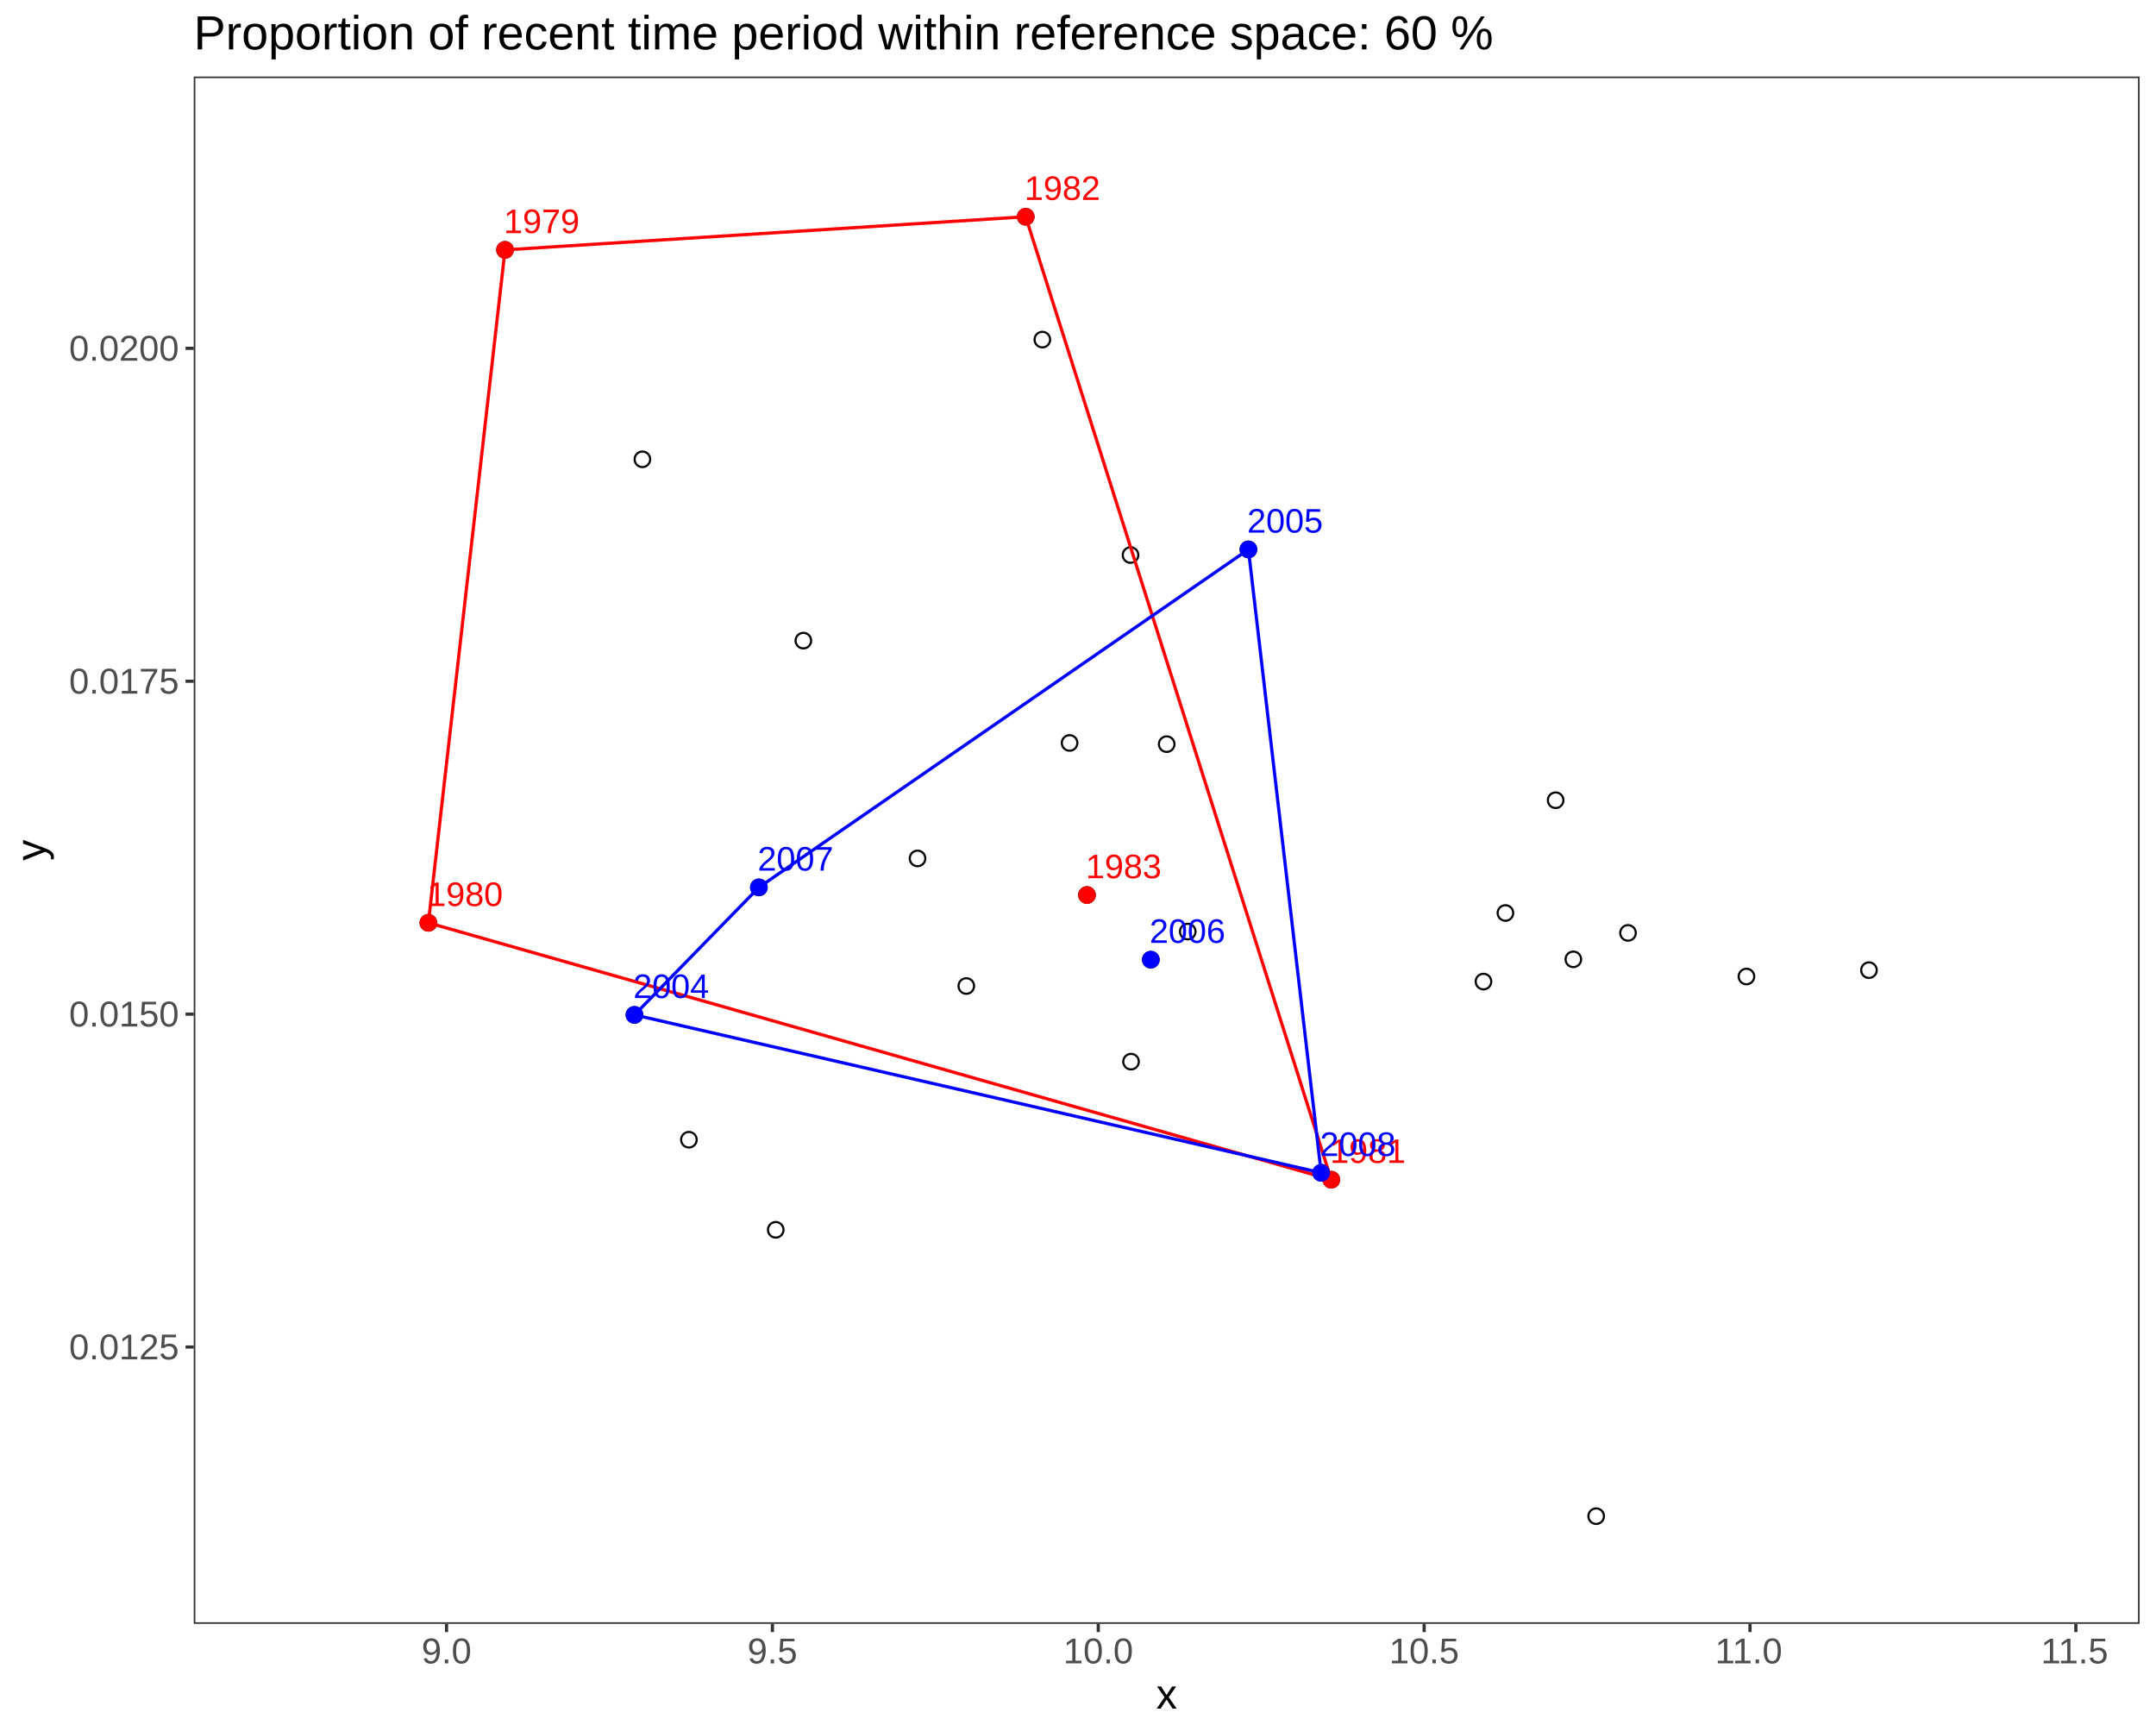
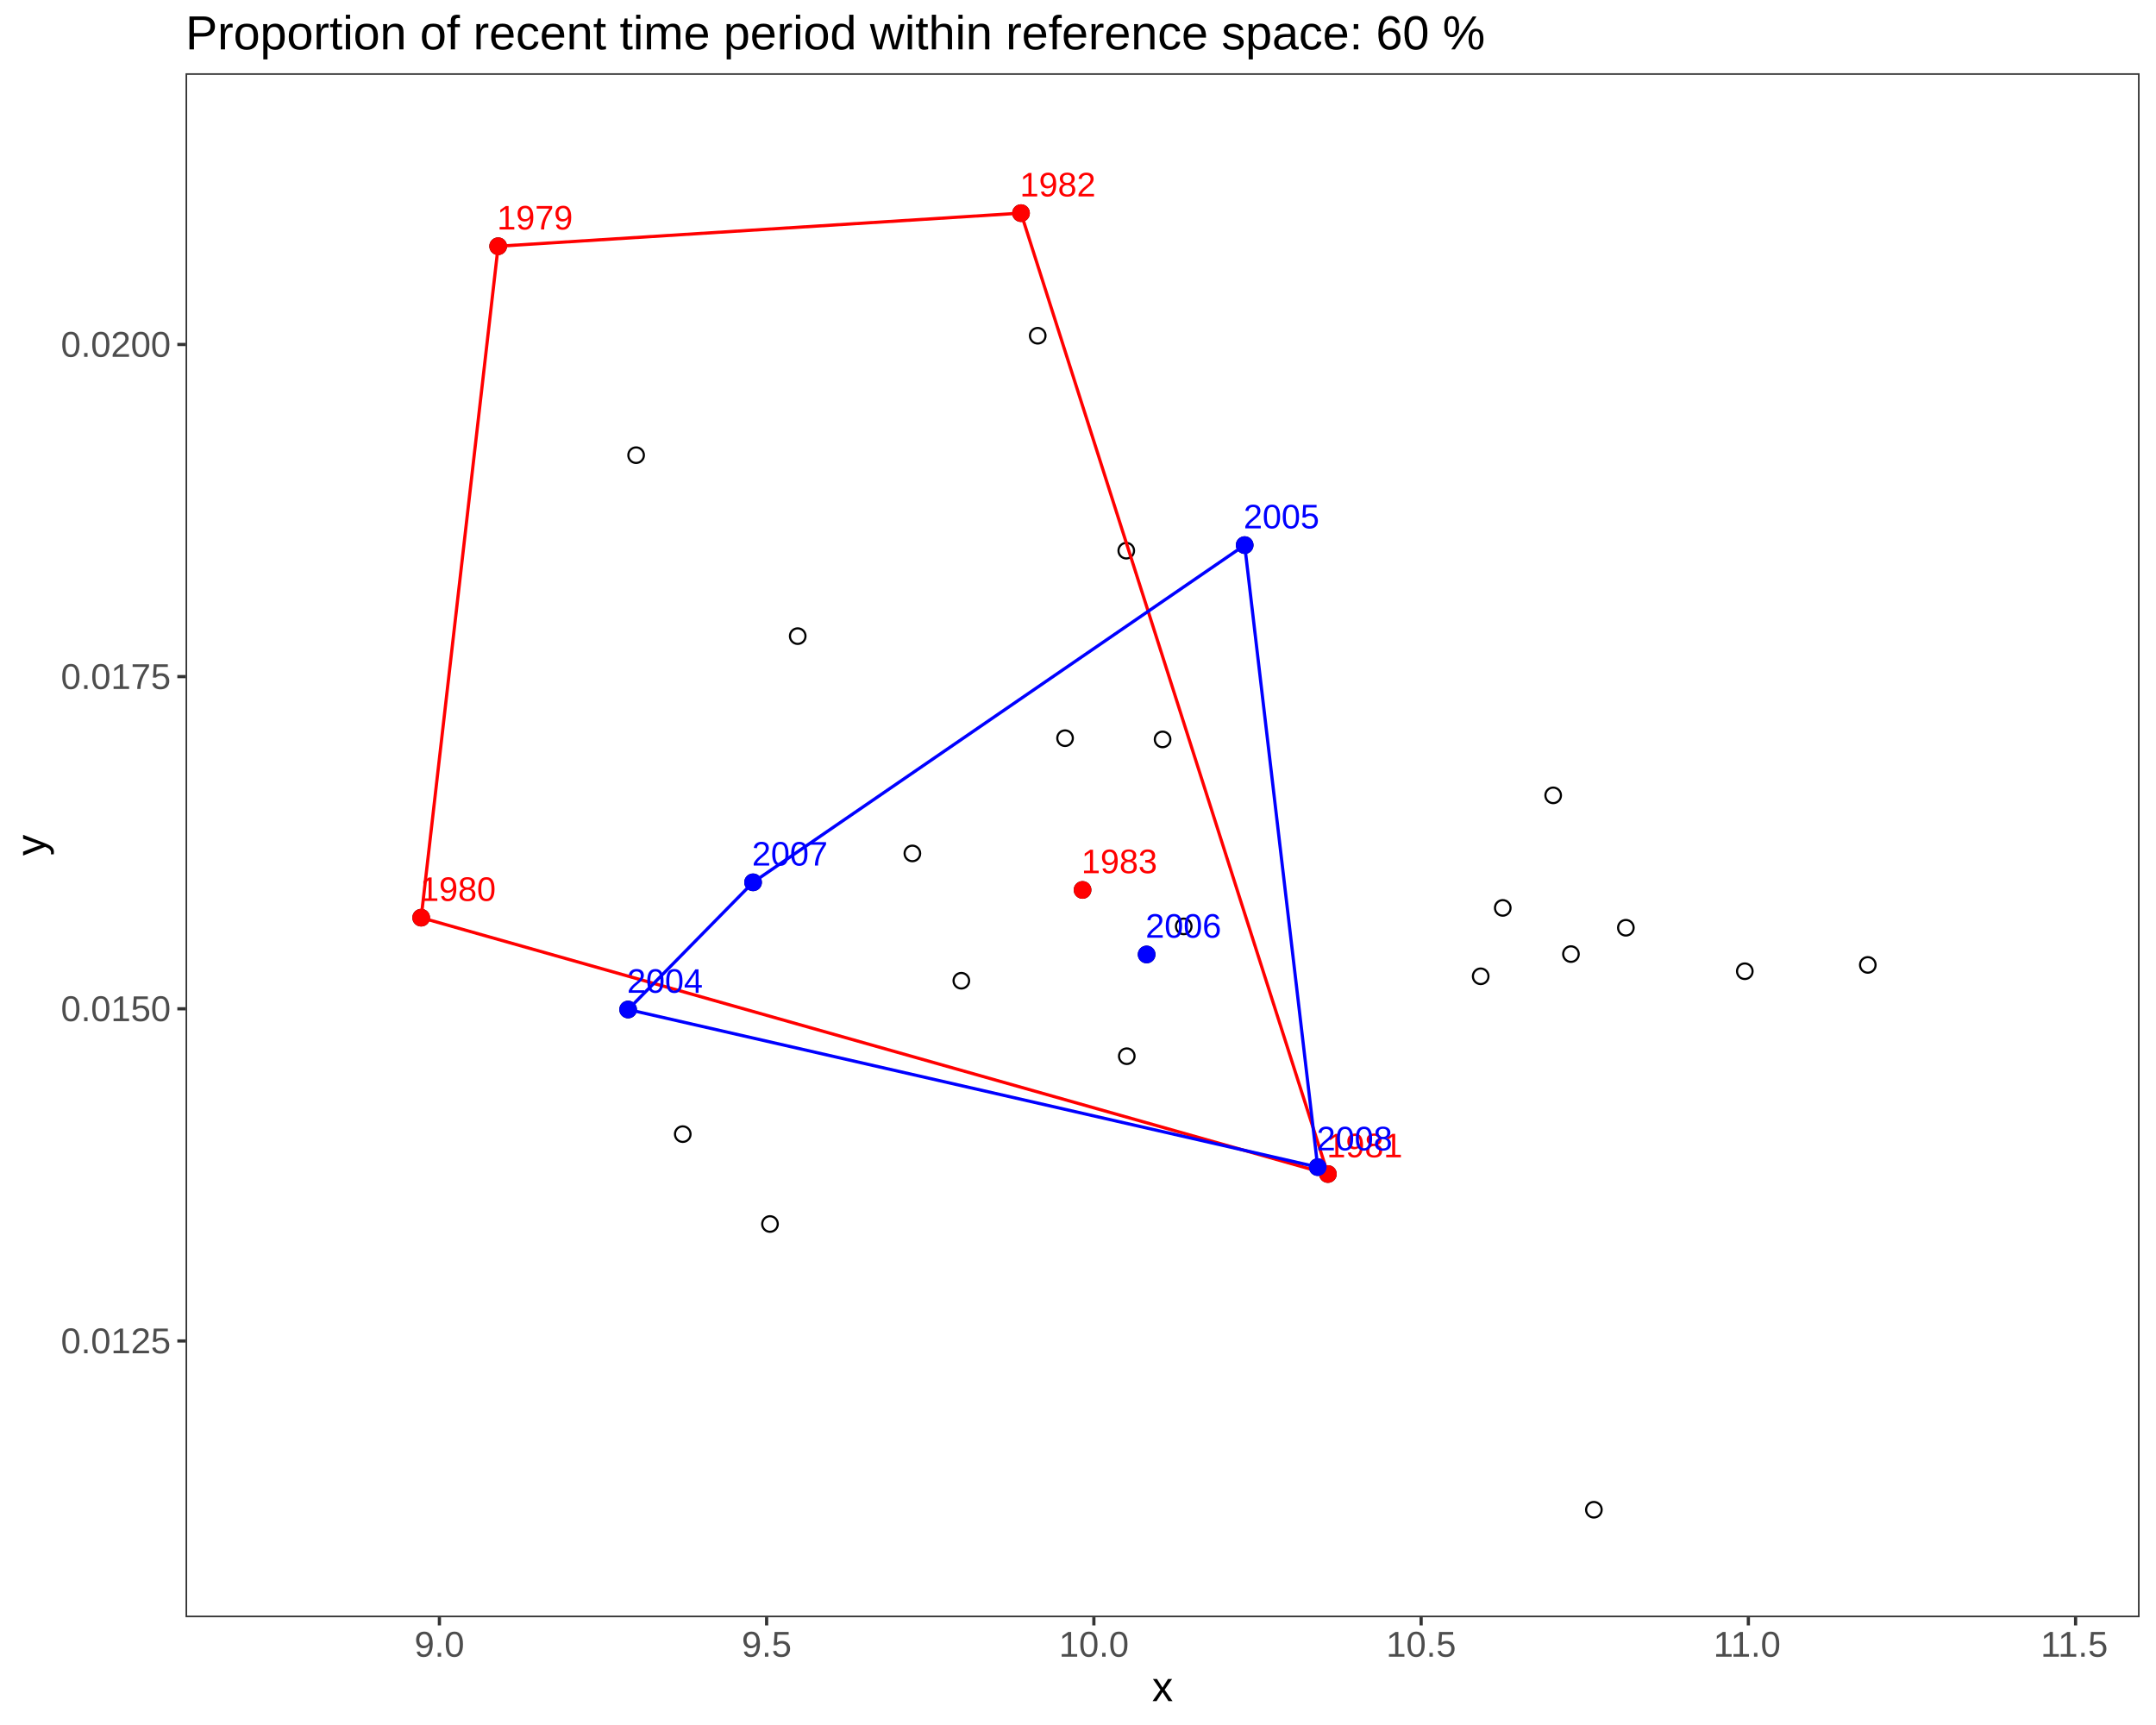
<svg xmlns="http://www.w3.org/2000/svg" viewBox="0 0 720.00 576.00">
  <defs>
    <style type="text/css">
    line, polyline, path, rect, circle {
      fill: none;
      stroke: #000000;
      stroke-linecap: round;
      stroke-linejoin: round;
      stroke-miterlimit: 10.00;
    }
  </style>
  </defs>
  <rect width="100%" height="100%" style="stroke: none; fill: #FFFFFF;" />
  <rect x="0.00" y="0.00" width="720.00" height="576.00" style="stroke-width: 1.07; stroke: #FFFFFF; fill: #FFFFFF;" />
  <defs>
-     <clipPath id="cpNjQuNzAyOXw3MTQuNTIxfDU0Mi4yMzV8MjUuNTU0OA==">
-       <rect x="64.70" y="25.55" width="649.82" height="516.68" />
+     <clipPath id="cpNjEuOTYzMnw3MTQuNTIxfDU0MC4wMDZ8MjQuNDU4OQ==">
+       <rect x="61.96" y="24.46" width="652.56" height="515.55" />
    </clipPath>
  </defs>
-   <rect x="64.70" y="25.55" width="649.82" height="516.68" style="stroke-width: 1.07; stroke: none; fill: #FFFFFF;" clip-path="url(#cpNjQuNzAyOXw3MTQuNTIxfDU0Mi4yMzV8MjUuNTU0OA==)" />
-   <circle cx="168.66" cy="83.44" r="1.95pt" style="stroke-width: 0.71;" clip-path="url(#cpNjQuNzAyOXw3MTQuNTIxfDU0Mi4yMzV8MjUuNTU0OA==)" />
-   <circle cx="143.06" cy="308.14" r="1.95pt" style="stroke-width: 0.71;" clip-path="url(#cpNjQuNzAyOXw3MTQuNTIxfDU0Mi4yMzV8MjUuNTU0OA==)" />
-   <circle cx="444.59" cy="393.92" r="1.95pt" style="stroke-width: 0.71;" clip-path="url(#cpNjQuNzAyOXw3MTQuNTIxfDU0Mi4yMzV8MjUuNTU0OA==)" />
-   <circle cx="342.54" cy="72.37" r="1.95pt" style="stroke-width: 0.71;" clip-path="url(#cpNjQuNzAyOXw3MTQuNTIxfDU0Mi4yMzV8MjUuNTU0OA==)" />
-   <circle cx="363.00" cy="298.86" r="1.95pt" style="stroke-width: 0.71;" clip-path="url(#cpNjQuNzAyOXw3MTQuNTIxfDU0Mi4yMzV8MjUuNTU0OA==)" />
-   <circle cx="502.74" cy="304.86" r="1.95pt" style="stroke-width: 0.71;" clip-path="url(#cpNjQuNzAyOXw3MTQuNTIxfDU0Mi4yMzV8MjUuNTU0OA==)" />
-   <circle cx="396.65" cy="311.06" r="1.95pt" style="stroke-width: 0.71;" clip-path="url(#cpNjQuNzAyOXw3MTQuNTIxfDU0Mi4yMzV8MjUuNTU0OA==)" />
-   <circle cx="348.09" cy="113.40" r="1.95pt" style="stroke-width: 0.71;" clip-path="url(#cpNjQuNzAyOXw3MTQuNTIxfDU0Mi4yMzV8MjUuNTU0OA==)" />
-   <circle cx="322.70" cy="329.24" r="1.95pt" style="stroke-width: 0.71;" clip-path="url(#cpNjQuNzAyOXw3MTQuNTIxfDU0Mi4yMzV8MjUuNTU0OA==)" />
-   <circle cx="268.28" cy="213.92" r="1.95pt" style="stroke-width: 0.71;" clip-path="url(#cpNjQuNzAyOXw3MTQuNTIxfDU0Mi4yMzV8MjUuNTU0OA==)" />
-   <circle cx="377.54" cy="185.33" r="1.95pt" style="stroke-width: 0.71;" clip-path="url(#cpNjQuNzAyOXw3MTQuNTIxfDU0Mi4yMzV8MjUuNTU0OA==)" />
-   <circle cx="357.19" cy="248.08" r="1.95pt" style="stroke-width: 0.71;" clip-path="url(#cpNjQuNzAyOXw3MTQuNTIxfDU0Mi4yMzV8MjUuNTU0OA==)" />
-   <circle cx="214.53" cy="153.37" r="1.95pt" style="stroke-width: 0.71;" clip-path="url(#cpNjQuNzAyOXw3MTQuNTIxfDU0Mi4yMzV8MjUuNTU0OA==)" />
-   <circle cx="259.06" cy="410.65" r="1.95pt" style="stroke-width: 0.71;" clip-path="url(#cpNjQuNzAyOXw3MTQuNTIxfDU0Mi4yMzV8MjUuNTU0OA==)" />
-   <circle cx="377.71" cy="354.50" r="1.95pt" style="stroke-width: 0.71;" clip-path="url(#cpNjQuNzAyOXw3MTQuNTIxfDU0Mi4yMzV8MjUuNTU0OA==)" />
-   <circle cx="230.06" cy="380.57" r="1.95pt" style="stroke-width: 0.71;" clip-path="url(#cpNjQuNzAyOXw3MTQuNTIxfDU0Mi4yMzV8MjUuNTU0OA==)" />
-   <circle cx="525.42" cy="320.33" r="1.95pt" style="stroke-width: 0.71;" clip-path="url(#cpNjQuNzAyOXw3MTQuNTIxfDU0Mi4yMzV8MjUuNTU0OA==)" />
-   <circle cx="495.41" cy="327.76" r="1.95pt" style="stroke-width: 0.71;" clip-path="url(#cpNjQuNzAyOXw3MTQuNTIxfDU0Mi4yMzV8MjUuNTU0OA==)" />
-   <circle cx="533.05" cy="506.27" r="1.95pt" style="stroke-width: 0.71;" clip-path="url(#cpNjQuNzAyOXw3MTQuNTIxfDU0Mi4yMzV8MjUuNTU0OA==)" />
-   <circle cx="519.51" cy="267.21" r="1.95pt" style="stroke-width: 0.71;" clip-path="url(#cpNjQuNzAyOXw3MTQuNTIxfDU0Mi4yMzV8MjUuNTU0OA==)" />
-   <circle cx="624.14" cy="323.95" r="1.95pt" style="stroke-width: 0.71;" clip-path="url(#cpNjQuNzAyOXw3MTQuNTIxfDU0Mi4yMzV8MjUuNTU0OA==)" />
-   <circle cx="306.41" cy="286.64" r="1.95pt" style="stroke-width: 0.71;" clip-path="url(#cpNjQuNzAyOXw3MTQuNTIxfDU0Mi4yMzV8MjUuNTU0OA==)" />
-   <circle cx="543.68" cy="311.51" r="1.95pt" style="stroke-width: 0.71;" clip-path="url(#cpNjQuNzAyOXw3MTQuNTIxfDU0Mi4yMzV8MjUuNTU0OA==)" />
-   <circle cx="583.23" cy="326.07" r="1.95pt" style="stroke-width: 0.71;" clip-path="url(#cpNjQuNzAyOXw3MTQuNTIxfDU0Mi4yMzV8MjUuNTU0OA==)" />
-   <circle cx="389.62" cy="248.48" r="1.95pt" style="stroke-width: 0.71;" clip-path="url(#cpNjQuNzAyOXw3MTQuNTIxfDU0Mi4yMzV8MjUuNTU0OA==)" />
-   <circle cx="211.88" cy="338.88" r="1.95pt" style="stroke-width: 0.71;" clip-path="url(#cpNjQuNzAyOXw3MTQuNTIxfDU0Mi4yMzV8MjUuNTU0OA==)" />
-   <circle cx="416.91" cy="183.46" r="1.95pt" style="stroke-width: 0.71;" clip-path="url(#cpNjQuNzAyOXw3MTQuNTIxfDU0Mi4yMzV8MjUuNTU0OA==)" />
-   <circle cx="384.32" cy="320.45" r="1.95pt" style="stroke-width: 0.71;" clip-path="url(#cpNjQuNzAyOXw3MTQuNTIxfDU0Mi4yMzV8MjUuNTU0OA==)" />
-   <circle cx="253.43" cy="296.31" r="1.95pt" style="stroke-width: 0.71;" clip-path="url(#cpNjQuNzAyOXw3MTQuNTIxfDU0Mi4yMzV8MjUuNTU0OA==)" />
-   <circle cx="441.21" cy="391.61" r="1.95pt" style="stroke-width: 0.71;" clip-path="url(#cpNjQuNzAyOXw3MTQuNTIxfDU0Mi4yMzV8MjUuNTU0OA==)" />
-   <circle cx="168.66" cy="83.44" r="1.95pt" style="stroke-width: 0.71; stroke: #FF0000; fill: #FF0000;" clip-path="url(#cpNjQuNzAyOXw3MTQuNTIxfDU0Mi4yMzV8MjUuNTU0OA==)" />
-   <circle cx="143.06" cy="308.14" r="1.95pt" style="stroke-width: 0.71; stroke: #FF0000; fill: #FF0000;" clip-path="url(#cpNjQuNzAyOXw3MTQuNTIxfDU0Mi4yMzV8MjUuNTU0OA==)" />
-   <circle cx="444.59" cy="393.92" r="1.95pt" style="stroke-width: 0.71; stroke: #FF0000; fill: #FF0000;" clip-path="url(#cpNjQuNzAyOXw3MTQuNTIxfDU0Mi4yMzV8MjUuNTU0OA==)" />
-   <circle cx="342.54" cy="72.37" r="1.95pt" style="stroke-width: 0.71; stroke: #FF0000; fill: #FF0000;" clip-path="url(#cpNjQuNzAyOXw3MTQuNTIxfDU0Mi4yMzV8MjUuNTU0OA==)" />
-   <circle cx="363.00" cy="298.86" r="1.95pt" style="stroke-width: 0.71; stroke: #FF0000; fill: #FF0000;" clip-path="url(#cpNjQuNzAyOXw3MTQuNTIxfDU0Mi4yMzV8MjUuNTU0OA==)" />
-   <polyline points="444.59,393.92 143.06,308.14 168.66,83.44 342.54,72.37 444.59,393.92 " style="stroke-width: 1.07; stroke: #FF0000; stroke-linecap: butt;" clip-path="url(#cpNjQuNzAyOXw3MTQuNTIxfDU0Mi4yMzV8MjUuNTU0OA==)" />
-   <g clip-path="url(#cpNjQuNzAyOXw3MTQuNTIxfDU0Mi4yMzV8MjUuNTU0OA==)">
-     <text x="168.24" y="77.83" style="font-size: 11.38px; fill: #FF0000; font-family: Liberation Sans;" textLength="24.47px" lengthAdjust="spacingAndGlyphs">1979</text>
+   <rect x="61.96" y="24.46" width="652.56" height="515.55" style="stroke-width: 1.07; stroke: none; fill: #FFFFFF;" clip-path="url(#cpNjEuOTYzMnw3MTQuNTIxfDU0MC4wMDZ8MjQuNDU4OQ==)" />
+   <circle cx="166.36" cy="82.22" r="1.95pt" style="stroke-width: 0.71;" clip-path="url(#cpNjEuOTYzMnw3MTQuNTIxfDU0MC4wMDZ8MjQuNDU4OQ==)" />
+   <circle cx="140.65" cy="306.42" r="1.95pt" style="stroke-width: 0.71;" clip-path="url(#cpNjEuOTYzMnw3MTQuNTIxfDU0MC4wMDZ8MjQuNDU4OQ==)" />
+   <circle cx="443.45" cy="392.02" r="1.95pt" style="stroke-width: 0.71;" clip-path="url(#cpNjEuOTYzMnw3MTQuNTIxfDU0MC4wMDZ8MjQuNDU4OQ==)" />
+   <circle cx="340.97" cy="71.17" r="1.95pt" style="stroke-width: 0.71;" clip-path="url(#cpNjEuOTYzMnw3MTQuNTIxfDU0MC4wMDZ8MjQuNDU4OQ==)" />
+   <circle cx="361.52" cy="297.16" r="1.95pt" style="stroke-width: 0.71;" clip-path="url(#cpNjEuOTYzMnw3MTQuNTIxfDU0MC4wMDZ8MjQuNDU4OQ==)" />
+   <circle cx="501.85" cy="303.16" r="1.95pt" style="stroke-width: 0.71;" clip-path="url(#cpNjEuOTYzMnw3MTQuNTIxfDU0MC4wMDZ8MjQuNDU4OQ==)" />
+   <circle cx="395.31" cy="309.33" r="1.95pt" style="stroke-width: 0.71;" clip-path="url(#cpNjEuOTYzMnw3MTQuNTIxfDU0MC4wMDZ8MjQuNDU4OQ==)" />
+   <circle cx="346.55" cy="112.11" r="1.95pt" style="stroke-width: 0.71;" clip-path="url(#cpNjEuOTYzMnw3MTQuNTIxfDU0MC4wMDZ8MjQuNDU4OQ==)" />
+   <circle cx="321.04" cy="327.48" r="1.95pt" style="stroke-width: 0.71;" clip-path="url(#cpNjEuOTYzMnw3MTQuNTIxfDU0MC4wMDZ8MjQuNDU4OQ==)" />
+   <circle cx="266.40" cy="212.41" r="1.95pt" style="stroke-width: 0.71;" clip-path="url(#cpNjEuOTYzMnw3MTQuNTIxfDU0MC4wMDZ8MjQuNDU4OQ==)" />
+   <circle cx="376.12" cy="183.88" r="1.95pt" style="stroke-width: 0.71;" clip-path="url(#cpNjEuOTYzMnw3MTQuNTIxfDU0MC4wMDZ8MjQuNDU4OQ==)" />
+   <circle cx="355.68" cy="246.49" r="1.95pt" style="stroke-width: 0.71;" clip-path="url(#cpNjEuOTYzMnw3MTQuNTIxfDU0MC4wMDZ8MjQuNDU4OQ==)" />
+   <circle cx="212.43" cy="151.99" r="1.95pt" style="stroke-width: 0.71;" clip-path="url(#cpNjEuOTYzMnw3MTQuNTIxfDU0MC4wMDZ8MjQuNDU4OQ==)" />
+   <circle cx="257.14" cy="408.71" r="1.95pt" style="stroke-width: 0.71;" clip-path="url(#cpNjEuOTYzMnw3MTQuNTIxfDU0MC4wMDZ8MjQuNDU4OQ==)" />
+   <circle cx="376.29" cy="352.68" r="1.95pt" style="stroke-width: 0.71;" clip-path="url(#cpNjEuOTYzMnw3MTQuNTIxfDU0MC4wMDZ8MjQuNDU4OQ==)" />
+   <circle cx="228.01" cy="378.70" r="1.95pt" style="stroke-width: 0.71;" clip-path="url(#cpNjEuOTYzMnw3MTQuNTIxfDU0MC4wMDZ8MjQuNDU4OQ==)" />
+   <circle cx="524.62" cy="318.58" r="1.95pt" style="stroke-width: 0.71;" clip-path="url(#cpNjEuOTYzMnw3MTQuNTIxfDU0MC4wMDZ8MjQuNDU4OQ==)" />
+   <circle cx="494.48" cy="326.00" r="1.95pt" style="stroke-width: 0.71;" clip-path="url(#cpNjEuOTYzMnw3MTQuNTIxfDU0MC4wMDZ8MjQuNDU4OQ==)" />
+   <circle cx="532.28" cy="504.12" r="1.95pt" style="stroke-width: 0.71;" clip-path="url(#cpNjEuOTYzMnw3MTQuNTIxfDU0MC4wMDZ8MjQuNDU4OQ==)" />
+   <circle cx="518.69" cy="265.58" r="1.95pt" style="stroke-width: 0.71;" clip-path="url(#cpNjEuOTYzMnw3MTQuNTIxfDU0MC4wMDZ8MjQuNDU4OQ==)" />
+   <circle cx="623.76" cy="322.20" r="1.95pt" style="stroke-width: 0.71;" clip-path="url(#cpNjEuOTYzMnw3MTQuNTIxfDU0MC4wMDZ8MjQuNDU4OQ==)" />
+   <circle cx="304.69" cy="284.97" r="1.95pt" style="stroke-width: 0.71;" clip-path="url(#cpNjEuOTYzMnw3MTQuNTIxfDU0MC4wMDZ8MjQuNDU4OQ==)" />
+   <circle cx="542.96" cy="309.79" r="1.95pt" style="stroke-width: 0.71;" clip-path="url(#cpNjEuOTYzMnw3MTQuNTIxfDU0MC4wMDZ8MjQuNDU4OQ==)" />
+   <circle cx="582.68" cy="324.31" r="1.95pt" style="stroke-width: 0.71;" clip-path="url(#cpNjEuOTYzMnw3MTQuNTIxfDU0MC4wMDZ8MjQuNDU4OQ==)" />
+   <circle cx="388.25" cy="246.90" r="1.95pt" style="stroke-width: 0.71;" clip-path="url(#cpNjEuOTYzMnw3MTQuNTIxfDU0MC4wMDZ8MjQuNDU4OQ==)" />
+   <circle cx="209.76" cy="337.09" r="1.95pt" style="stroke-width: 0.71;" clip-path="url(#cpNjEuOTYzMnw3MTQuNTIxfDU0MC4wMDZ8MjQuNDU4OQ==)" />
+   <circle cx="415.66" cy="182.02" r="1.95pt" style="stroke-width: 0.71;" clip-path="url(#cpNjEuOTYzMnw3MTQuNTIxfDU0MC4wMDZ8MjQuNDU4OQ==)" />
+   <circle cx="382.92" cy="318.71" r="1.95pt" style="stroke-width: 0.71;" clip-path="url(#cpNjEuOTYzMnw3MTQuNTIxfDU0MC4wMDZ8MjQuNDU4OQ==)" />
+   <circle cx="251.49" cy="294.62" r="1.95pt" style="stroke-width: 0.71;" clip-path="url(#cpNjEuOTYzMnw3MTQuNTIxfDU0MC4wMDZ8MjQuNDU4OQ==)" />
+   <circle cx="440.06" cy="389.71" r="1.95pt" style="stroke-width: 0.71;" clip-path="url(#cpNjEuOTYzMnw3MTQuNTIxfDU0MC4wMDZ8MjQuNDU4OQ==)" />
+   <circle cx="166.36" cy="82.22" r="1.95pt" style="stroke-width: 0.71; stroke: #FF0000; fill: #FF0000;" clip-path="url(#cpNjEuOTYzMnw3MTQuNTIxfDU0MC4wMDZ8MjQuNDU4OQ==)" />
+   <circle cx="140.65" cy="306.42" r="1.95pt" style="stroke-width: 0.71; stroke: #FF0000; fill: #FF0000;" clip-path="url(#cpNjEuOTYzMnw3MTQuNTIxfDU0MC4wMDZ8MjQuNDU4OQ==)" />
+   <circle cx="443.45" cy="392.02" r="1.95pt" style="stroke-width: 0.71; stroke: #FF0000; fill: #FF0000;" clip-path="url(#cpNjEuOTYzMnw3MTQuNTIxfDU0MC4wMDZ8MjQuNDU4OQ==)" />
+   <circle cx="340.97" cy="71.17" r="1.95pt" style="stroke-width: 0.71; stroke: #FF0000; fill: #FF0000;" clip-path="url(#cpNjEuOTYzMnw3MTQuNTIxfDU0MC4wMDZ8MjQuNDU4OQ==)" />
+   <circle cx="361.52" cy="297.16" r="1.95pt" style="stroke-width: 0.71; stroke: #FF0000; fill: #FF0000;" clip-path="url(#cpNjEuOTYzMnw3MTQuNTIxfDU0MC4wMDZ8MjQuNDU4OQ==)" />
+   <polyline points="443.45,392.02 140.65,306.42 166.36,82.22 340.97,71.17 443.45,392.02 " style="stroke-width: 1.07; stroke: #FF0000; stroke-linecap: butt;" clip-path="url(#cpNjEuOTYzMnw3MTQuNTIxfDU0MC4wMDZ8MjQuNDU4OQ==)" />
+   <g clip-path="url(#cpNjEuOTYzMnw3MTQuNTIxfDU0MC4wMDZ8MjQuNDU4OQ==)">
+     <text x="165.99" y="76.63" style="font-size: 11.38px; fill: #FF0000; font-family: Liberation Sans;" textLength="24.47px" lengthAdjust="spacingAndGlyphs">1979</text>
  </g>
-   <g clip-path="url(#cpNjQuNzAyOXw3MTQuNTIxfDU0Mi4yMzV8MjUuNTU0OA==)">
-     <text x="142.64" y="302.53" style="font-size: 11.38px; fill: #FF0000; font-family: Liberation Sans;" textLength="24.47px" lengthAdjust="spacingAndGlyphs">1980</text>
+   <g clip-path="url(#cpNjEuOTYzMnw3MTQuNTIxfDU0MC4wMDZ8MjQuNDU4OQ==)">
+     <text x="140.28" y="300.83" style="font-size: 11.38px; fill: #FF0000; font-family: Liberation Sans;" textLength="24.47px" lengthAdjust="spacingAndGlyphs">1980</text>
  </g>
-   <g clip-path="url(#cpNjQuNzAyOXw3MTQuNTIxfDU0Mi4yMzV8MjUuNTU0OA==)">
-     <text x="444.16" y="388.31" style="font-size: 11.38px; fill: #FF0000; font-family: Liberation Sans;" textLength="24.47px" lengthAdjust="spacingAndGlyphs">1981</text>
+   <g clip-path="url(#cpNjEuOTYzMnw3MTQuNTIxfDU0MC4wMDZ8MjQuNDU4OQ==)">
+     <text x="443.08" y="386.43" style="font-size: 11.38px; fill: #FF0000; font-family: Liberation Sans;" textLength="24.47px" lengthAdjust="spacingAndGlyphs">1981</text>
  </g>
-   <g clip-path="url(#cpNjQuNzAyOXw3MTQuNTIxfDU0Mi4yMzV8MjUuNTU0OA==)">
-     <text x="342.12" y="66.76" style="font-size: 11.38px; fill: #FF0000; font-family: Liberation Sans;" textLength="24.47px" lengthAdjust="spacingAndGlyphs">1982</text>
+   <g clip-path="url(#cpNjEuOTYzMnw3MTQuNTIxfDU0MC4wMDZ8MjQuNDU4OQ==)">
+     <text x="340.60" y="65.58" style="font-size: 11.38px; fill: #FF0000; font-family: Liberation Sans;" textLength="24.47px" lengthAdjust="spacingAndGlyphs">1982</text>
  </g>
-   <g clip-path="url(#cpNjQuNzAyOXw3MTQuNTIxfDU0Mi4yMzV8MjUuNTU0OA==)">
-     <text x="362.58" y="293.25" style="font-size: 11.38px; fill: #FF0000; font-family: Liberation Sans;" textLength="24.47px" lengthAdjust="spacingAndGlyphs">1983</text>
+   <g clip-path="url(#cpNjEuOTYzMnw3MTQuNTIxfDU0MC4wMDZ8MjQuNDU4OQ==)">
+     <text x="361.15" y="291.57" style="font-size: 11.38px; fill: #FF0000; font-family: Liberation Sans;" textLength="24.47px" lengthAdjust="spacingAndGlyphs">1983</text>
  </g>
-   <circle cx="211.88" cy="338.88" r="1.95pt" style="stroke-width: 0.71; stroke: #0000FF; fill: #0000FF;" clip-path="url(#cpNjQuNzAyOXw3MTQuNTIxfDU0Mi4yMzV8MjUuNTU0OA==)" />
-   <circle cx="416.91" cy="183.46" r="1.95pt" style="stroke-width: 0.71; stroke: #0000FF; fill: #0000FF;" clip-path="url(#cpNjQuNzAyOXw3MTQuNTIxfDU0Mi4yMzV8MjUuNTU0OA==)" />
-   <circle cx="384.32" cy="320.45" r="1.95pt" style="stroke-width: 0.71; stroke: #0000FF; fill: #0000FF;" clip-path="url(#cpNjQuNzAyOXw3MTQuNTIxfDU0Mi4yMzV8MjUuNTU0OA==)" />
-   <circle cx="253.43" cy="296.31" r="1.95pt" style="stroke-width: 0.71; stroke: #0000FF; fill: #0000FF;" clip-path="url(#cpNjQuNzAyOXw3MTQuNTIxfDU0Mi4yMzV8MjUuNTU0OA==)" />
-   <circle cx="441.21" cy="391.61" r="1.95pt" style="stroke-width: 0.71; stroke: #0000FF; fill: #0000FF;" clip-path="url(#cpNjQuNzAyOXw3MTQuNTIxfDU0Mi4yMzV8MjUuNTU0OA==)" />
-   <polyline points="441.21,391.61 211.88,338.88 253.43,296.31 416.91,183.46 441.21,391.61 " style="stroke-width: 1.07; stroke: #0000FF; stroke-linecap: butt;" clip-path="url(#cpNjQuNzAyOXw3MTQuNTIxfDU0Mi4yMzV8MjUuNTU0OA==)" />
-   <g clip-path="url(#cpNjQuNzAyOXw3MTQuNTIxfDU0Mi4yMzV8MjUuNTU0OA==)">
-     <text x="211.46" y="333.26" style="font-size: 11.38px; fill: #0000FF; font-family: Liberation Sans;" textLength="24.47px" lengthAdjust="spacingAndGlyphs">2004</text>
+   <circle cx="209.76" cy="337.09" r="1.95pt" style="stroke-width: 0.71; stroke: #0000FF; fill: #0000FF;" clip-path="url(#cpNjEuOTYzMnw3MTQuNTIxfDU0MC4wMDZ8MjQuNDU4OQ==)" />
+   <circle cx="415.66" cy="182.02" r="1.95pt" style="stroke-width: 0.71; stroke: #0000FF; fill: #0000FF;" clip-path="url(#cpNjEuOTYzMnw3MTQuNTIxfDU0MC4wMDZ8MjQuNDU4OQ==)" />
+   <circle cx="382.92" cy="318.71" r="1.95pt" style="stroke-width: 0.71; stroke: #0000FF; fill: #0000FF;" clip-path="url(#cpNjEuOTYzMnw3MTQuNTIxfDU0MC4wMDZ8MjQuNDU4OQ==)" />
+   <circle cx="251.49" cy="294.62" r="1.95pt" style="stroke-width: 0.71; stroke: #0000FF; fill: #0000FF;" clip-path="url(#cpNjEuOTYzMnw3MTQuNTIxfDU0MC4wMDZ8MjQuNDU4OQ==)" />
+   <circle cx="440.06" cy="389.71" r="1.95pt" style="stroke-width: 0.71; stroke: #0000FF; fill: #0000FF;" clip-path="url(#cpNjEuOTYzMnw3MTQuNTIxfDU0MC4wMDZ8MjQuNDU4OQ==)" />
+   <polyline points="440.06,389.71 209.76,337.09 251.49,294.62 415.66,182.02 440.06,389.71 " style="stroke-width: 1.07; stroke: #0000FF; stroke-linecap: butt;" clip-path="url(#cpNjEuOTYzMnw3MTQuNTIxfDU0MC4wMDZ8MjQuNDU4OQ==)" />
+   <g clip-path="url(#cpNjEuOTYzMnw3MTQuNTIxfDU0MC4wMDZ8MjQuNDU4OQ==)">
+     <text x="209.39" y="331.50" style="font-size: 11.38px; fill: #0000FF; font-family: Liberation Sans;" textLength="24.47px" lengthAdjust="spacingAndGlyphs">2004</text>
  </g>
-   <g clip-path="url(#cpNjQuNzAyOXw3MTQuNTIxfDU0Mi4yMzV8MjUuNTU0OA==)">
-     <text x="416.49" y="177.85" style="font-size: 11.38px; fill: #0000FF; font-family: Liberation Sans;" textLength="24.47px" lengthAdjust="spacingAndGlyphs">2005</text>
+   <g clip-path="url(#cpNjEuOTYzMnw3MTQuNTIxfDU0MC4wMDZ8MjQuNDU4OQ==)">
+     <text x="415.29" y="176.43" style="font-size: 11.38px; fill: #0000FF; font-family: Liberation Sans;" textLength="24.47px" lengthAdjust="spacingAndGlyphs">2005</text>
  </g>
-   <g clip-path="url(#cpNjQuNzAyOXw3MTQuNTIxfDU0Mi4yMzV8MjUuNTU0OA==)">
-     <text x="383.90" y="314.84" style="font-size: 11.38px; fill: #0000FF; font-family: Liberation Sans;" textLength="24.47px" lengthAdjust="spacingAndGlyphs">2006</text>
+   <g clip-path="url(#cpNjEuOTYzMnw3MTQuNTIxfDU0MC4wMDZ8MjQuNDU4OQ==)">
+     <text x="382.55" y="313.11" style="font-size: 11.38px; fill: #0000FF; font-family: Liberation Sans;" textLength="24.47px" lengthAdjust="spacingAndGlyphs">2006</text>
  </g>
-   <g clip-path="url(#cpNjQuNzAyOXw3MTQuNTIxfDU0Mi4yMzV8MjUuNTU0OA==)">
-     <text x="253.01" y="290.70" style="font-size: 11.38px; fill: #0000FF; font-family: Liberation Sans;" textLength="24.47px" lengthAdjust="spacingAndGlyphs">2007</text>
+   <g clip-path="url(#cpNjEuOTYzMnw3MTQuNTIxfDU0MC4wMDZ8MjQuNDU4OQ==)">
+     <text x="251.12" y="289.03" style="font-size: 11.38px; fill: #0000FF; font-family: Liberation Sans;" textLength="24.47px" lengthAdjust="spacingAndGlyphs">2007</text>
  </g>
-   <g clip-path="url(#cpNjQuNzAyOXw3MTQuNTIxfDU0Mi4yMzV8MjUuNTU0OA==)">
-     <text x="440.79" y="385.99" style="font-size: 11.38px; fill: #0000FF; font-family: Liberation Sans;" textLength="24.47px" lengthAdjust="spacingAndGlyphs">2008</text>
+   <g clip-path="url(#cpNjEuOTYzMnw3MTQuNTIxfDU0MC4wMDZ8MjQuNDU4OQ==)">
+     <text x="439.69" y="384.12" style="font-size: 11.38px; fill: #0000FF; font-family: Liberation Sans;" textLength="24.47px" lengthAdjust="spacingAndGlyphs">2008</text>
  </g>
-   <rect x="64.70" y="25.55" width="649.82" height="516.68" style="stroke-width: 1.07; stroke: #333333;" clip-path="url(#cpNjQuNzAyOXw3MTQuNTIxfDU0Mi4yMzV8MjUuNTU0OA==)" />
+   <rect x="61.96" y="24.46" width="652.56" height="515.55" style="stroke-width: 1.07; stroke: #333333;" clip-path="url(#cpNjEuOTYzMnw3MTQuNTIxfDU0MC4wMDZ8MjQuNDU4OQ==)" />
  <defs>
    <clipPath id="cpMHw3MjB8NTc2fDA=">
      <rect x="0.00" y="0.00" width="720.00" height="576.00" />
    </clipPath>
  </defs>
  <g clip-path="url(#cpMHw3MjB8NTc2fDA=)">
-     <text x="23.07" y="453.91" style="font-size: 12.00px; fill: #4D4D4D; font-family: Liberation Sans;" textLength="36.70px" lengthAdjust="spacingAndGlyphs">0.0125</text>
+     <text x="20.33" y="451.88" style="font-size: 12.00px; fill: #4D4D4D; font-family: Liberation Sans;" textLength="36.70px" lengthAdjust="spacingAndGlyphs">0.0125</text>
  </g>
  <g clip-path="url(#cpMHw3MjB8NTc2fDA=)">
-     <text x="23.07" y="342.75" style="font-size: 12.00px; fill: #4D4D4D; font-family: Liberation Sans;" textLength="36.70px" lengthAdjust="spacingAndGlyphs">0.0150</text>
+     <text x="20.33" y="340.97" style="font-size: 12.00px; fill: #4D4D4D; font-family: Liberation Sans;" textLength="36.70px" lengthAdjust="spacingAndGlyphs">0.0150</text>
  </g>
  <g clip-path="url(#cpMHw3MjB8NTc2fDA=)">
-     <text x="23.07" y="231.60" style="font-size: 12.00px; fill: #4D4D4D; font-family: Liberation Sans;" textLength="36.70px" lengthAdjust="spacingAndGlyphs">0.0175</text>
+     <text x="20.33" y="230.06" style="font-size: 12.00px; fill: #4D4D4D; font-family: Liberation Sans;" textLength="36.70px" lengthAdjust="spacingAndGlyphs">0.0175</text>
  </g>
  <g clip-path="url(#cpMHw3MjB8NTc2fDA=)">
-     <text x="23.07" y="120.44" style="font-size: 12.00px; fill: #4D4D4D; font-family: Liberation Sans;" textLength="36.70px" lengthAdjust="spacingAndGlyphs">0.0200</text>
+     <text x="20.33" y="119.15" style="font-size: 12.00px; fill: #4D4D4D; font-family: Liberation Sans;" textLength="36.70px" lengthAdjust="spacingAndGlyphs">0.0200</text>
  </g>
-   <polyline points="61.96,449.79 64.70,449.79 " style="stroke-width: 1.07; stroke: #333333; stroke-linecap: butt;" clip-path="url(#cpMHw3MjB8NTc2fDA=)" />
-   <polyline points="61.96,338.63 64.70,338.63 " style="stroke-width: 1.07; stroke: #333333; stroke-linecap: butt;" clip-path="url(#cpMHw3MjB8NTc2fDA=)" />
-   <polyline points="61.96,227.47 64.70,227.47 " style="stroke-width: 1.07; stroke: #333333; stroke-linecap: butt;" clip-path="url(#cpMHw3MjB8NTc2fDA=)" />
-   <polyline points="61.96,116.32 64.70,116.32 " style="stroke-width: 1.07; stroke: #333333; stroke-linecap: butt;" clip-path="url(#cpMHw3MjB8NTc2fDA=)" />
-   <polyline points="149.12,544.97 149.12,542.23 " style="stroke-width: 1.07; stroke: #333333; stroke-linecap: butt;" clip-path="url(#cpMHw3MjB8NTc2fDA=)" />
-   <polyline points="257.95,544.97 257.95,542.23 " style="stroke-width: 1.07; stroke: #333333; stroke-linecap: butt;" clip-path="url(#cpMHw3MjB8NTc2fDA=)" />
-   <polyline points="366.77,544.97 366.77,542.23 " style="stroke-width: 1.07; stroke: #333333; stroke-linecap: butt;" clip-path="url(#cpMHw3MjB8NTc2fDA=)" />
-   <polyline points="475.60,544.97 475.60,542.23 " style="stroke-width: 1.07; stroke: #333333; stroke-linecap: butt;" clip-path="url(#cpMHw3MjB8NTc2fDA=)" />
-   <polyline points="584.42,544.97 584.42,542.23 " style="stroke-width: 1.07; stroke: #333333; stroke-linecap: butt;" clip-path="url(#cpMHw3MjB8NTc2fDA=)" />
-   <polyline points="693.24,544.97 693.24,542.23 " style="stroke-width: 1.07; stroke: #333333; stroke-linecap: butt;" clip-path="url(#cpMHw3MjB8NTc2fDA=)" />
+   <polyline points="59.22,447.76 61.96,447.76 " style="stroke-width: 1.07; stroke: #333333; stroke-linecap: butt;" clip-path="url(#cpMHw3MjB8NTc2fDA=)" />
+   <polyline points="59.22,336.85 61.96,336.85 " style="stroke-width: 1.07; stroke: #333333; stroke-linecap: butt;" clip-path="url(#cpMHw3MjB8NTc2fDA=)" />
+   <polyline points="59.22,225.93 61.96,225.93 " style="stroke-width: 1.07; stroke: #333333; stroke-linecap: butt;" clip-path="url(#cpMHw3MjB8NTc2fDA=)" />
+   <polyline points="59.22,115.02 61.96,115.02 " style="stroke-width: 1.07; stroke: #333333; stroke-linecap: butt;" clip-path="url(#cpMHw3MjB8NTc2fDA=)" />
+   <polyline points="146.74,542.75 146.74,540.01 " style="stroke-width: 1.07; stroke: #333333; stroke-linecap: butt;" clip-path="url(#cpMHw3MjB8NTc2fDA=)" />
+   <polyline points="256.02,542.75 256.02,540.01 " style="stroke-width: 1.07; stroke: #333333; stroke-linecap: butt;" clip-path="url(#cpMHw3MjB8NTc2fDA=)" />
+   <polyline points="365.30,542.75 365.30,540.01 " style="stroke-width: 1.07; stroke: #333333; stroke-linecap: butt;" clip-path="url(#cpMHw3MjB8NTc2fDA=)" />
+   <polyline points="474.59,542.75 474.59,540.01 " style="stroke-width: 1.07; stroke: #333333; stroke-linecap: butt;" clip-path="url(#cpMHw3MjB8NTc2fDA=)" />
+   <polyline points="583.87,542.75 583.87,540.01 " style="stroke-width: 1.07; stroke: #333333; stroke-linecap: butt;" clip-path="url(#cpMHw3MjB8NTc2fDA=)" />
+   <polyline points="693.15,542.75 693.15,540.01 " style="stroke-width: 1.07; stroke: #333333; stroke-linecap: butt;" clip-path="url(#cpMHw3MjB8NTc2fDA=)" />
  <g clip-path="url(#cpMHw3MjB8NTc2fDA=)">
-     <text x="140.78" y="555.42" style="font-size: 12.00px; fill: #4D4D4D; font-family: Liberation Sans;" textLength="16.68px" lengthAdjust="spacingAndGlyphs">9.0</text>
+     <text x="138.40" y="553.19" style="font-size: 12.00px; fill: #4D4D4D; font-family: Liberation Sans;" textLength="16.68px" lengthAdjust="spacingAndGlyphs">9.0</text>
  </g>
  <g clip-path="url(#cpMHw3MjB8NTc2fDA=)">
-     <text x="249.60" y="555.42" style="font-size: 12.00px; fill: #4D4D4D; font-family: Liberation Sans;" textLength="16.68px" lengthAdjust="spacingAndGlyphs">9.5</text>
+     <text x="247.68" y="553.19" style="font-size: 12.00px; fill: #4D4D4D; font-family: Liberation Sans;" textLength="16.68px" lengthAdjust="spacingAndGlyphs">9.5</text>
  </g>
  <g clip-path="url(#cpMHw3MjB8NTc2fDA=)">
-     <text x="355.09" y="555.42" style="font-size: 12.00px; fill: #4D4D4D; font-family: Liberation Sans;" textLength="23.36px" lengthAdjust="spacingAndGlyphs">10.0</text>
+     <text x="353.63" y="553.19" style="font-size: 12.00px; fill: #4D4D4D; font-family: Liberation Sans;" textLength="23.36px" lengthAdjust="spacingAndGlyphs">10.0</text>
  </g>
  <g clip-path="url(#cpMHw3MjB8NTc2fDA=)">
-     <text x="463.92" y="555.42" style="font-size: 12.00px; fill: #4D4D4D; font-family: Liberation Sans;" textLength="23.36px" lengthAdjust="spacingAndGlyphs">10.5</text>
+     <text x="462.91" y="553.19" style="font-size: 12.00px; fill: #4D4D4D; font-family: Liberation Sans;" textLength="23.36px" lengthAdjust="spacingAndGlyphs">10.5</text>
  </g>
  <g clip-path="url(#cpMHw3MjB8NTc2fDA=)">
-     <text x="572.74" y="555.42" style="font-size: 12.00px; fill: #4D4D4D; font-family: Liberation Sans;" textLength="23.36px" lengthAdjust="spacingAndGlyphs">11.0</text>
+     <text x="572.19" y="553.19" style="font-size: 12.00px; fill: #4D4D4D; font-family: Liberation Sans;" textLength="23.36px" lengthAdjust="spacingAndGlyphs">11.0</text>
  </g>
  <g clip-path="url(#cpMHw3MjB8NTc2fDA=)">
-     <text x="681.57" y="555.42" style="font-size: 12.00px; fill: #4D4D4D; font-family: Liberation Sans;" textLength="23.36px" lengthAdjust="spacingAndGlyphs">11.5</text>
+     <text x="681.48" y="553.19" style="font-size: 12.00px; fill: #4D4D4D; font-family: Liberation Sans;" textLength="23.36px" lengthAdjust="spacingAndGlyphs">11.5</text>
  </g>
  <g clip-path="url(#cpMHw3MjB8NTc2fDA=)">
-     <text x="386.11" y="570.52" style="font-size: 14.00px; font-family: Liberation Sans;" textLength="7.00px" lengthAdjust="spacingAndGlyphs">x</text>
+     <text x="384.74" y="568.04" style="font-size: 14.00px; font-family: Liberation Sans;" textLength="7.00px" lengthAdjust="spacingAndGlyphs">x</text>
  </g>
  <g clip-path="url(#cpMHw3MjB8NTc2fDA=)">
-     <text transform="translate(15.10,287.39) rotate(-90)" style="font-size: 14.00px; font-family: Liberation Sans;" textLength="7.00px" lengthAdjust="spacingAndGlyphs">y</text>
+     <text transform="translate(15.10,285.73) rotate(-90)" style="font-size: 14.00px; font-family: Liberation Sans;" textLength="7.00px" lengthAdjust="spacingAndGlyphs">y</text>
  </g>
  <g clip-path="url(#cpMHw3MjB8NTc2fDA=)">
-     <text x="64.70" y="16.50" style="font-size: 16.00px; font-family: Liberation Sans;" textLength="434.01px" lengthAdjust="spacingAndGlyphs">Proportion of recent time period within reference space: 60 %</text>
+     <text x="61.96" y="16.50" style="font-size: 16.00px; font-family: Liberation Sans;" textLength="434.01px" lengthAdjust="spacingAndGlyphs">Proportion of recent time period within reference space: 60 %</text>
  </g>
</svg>
